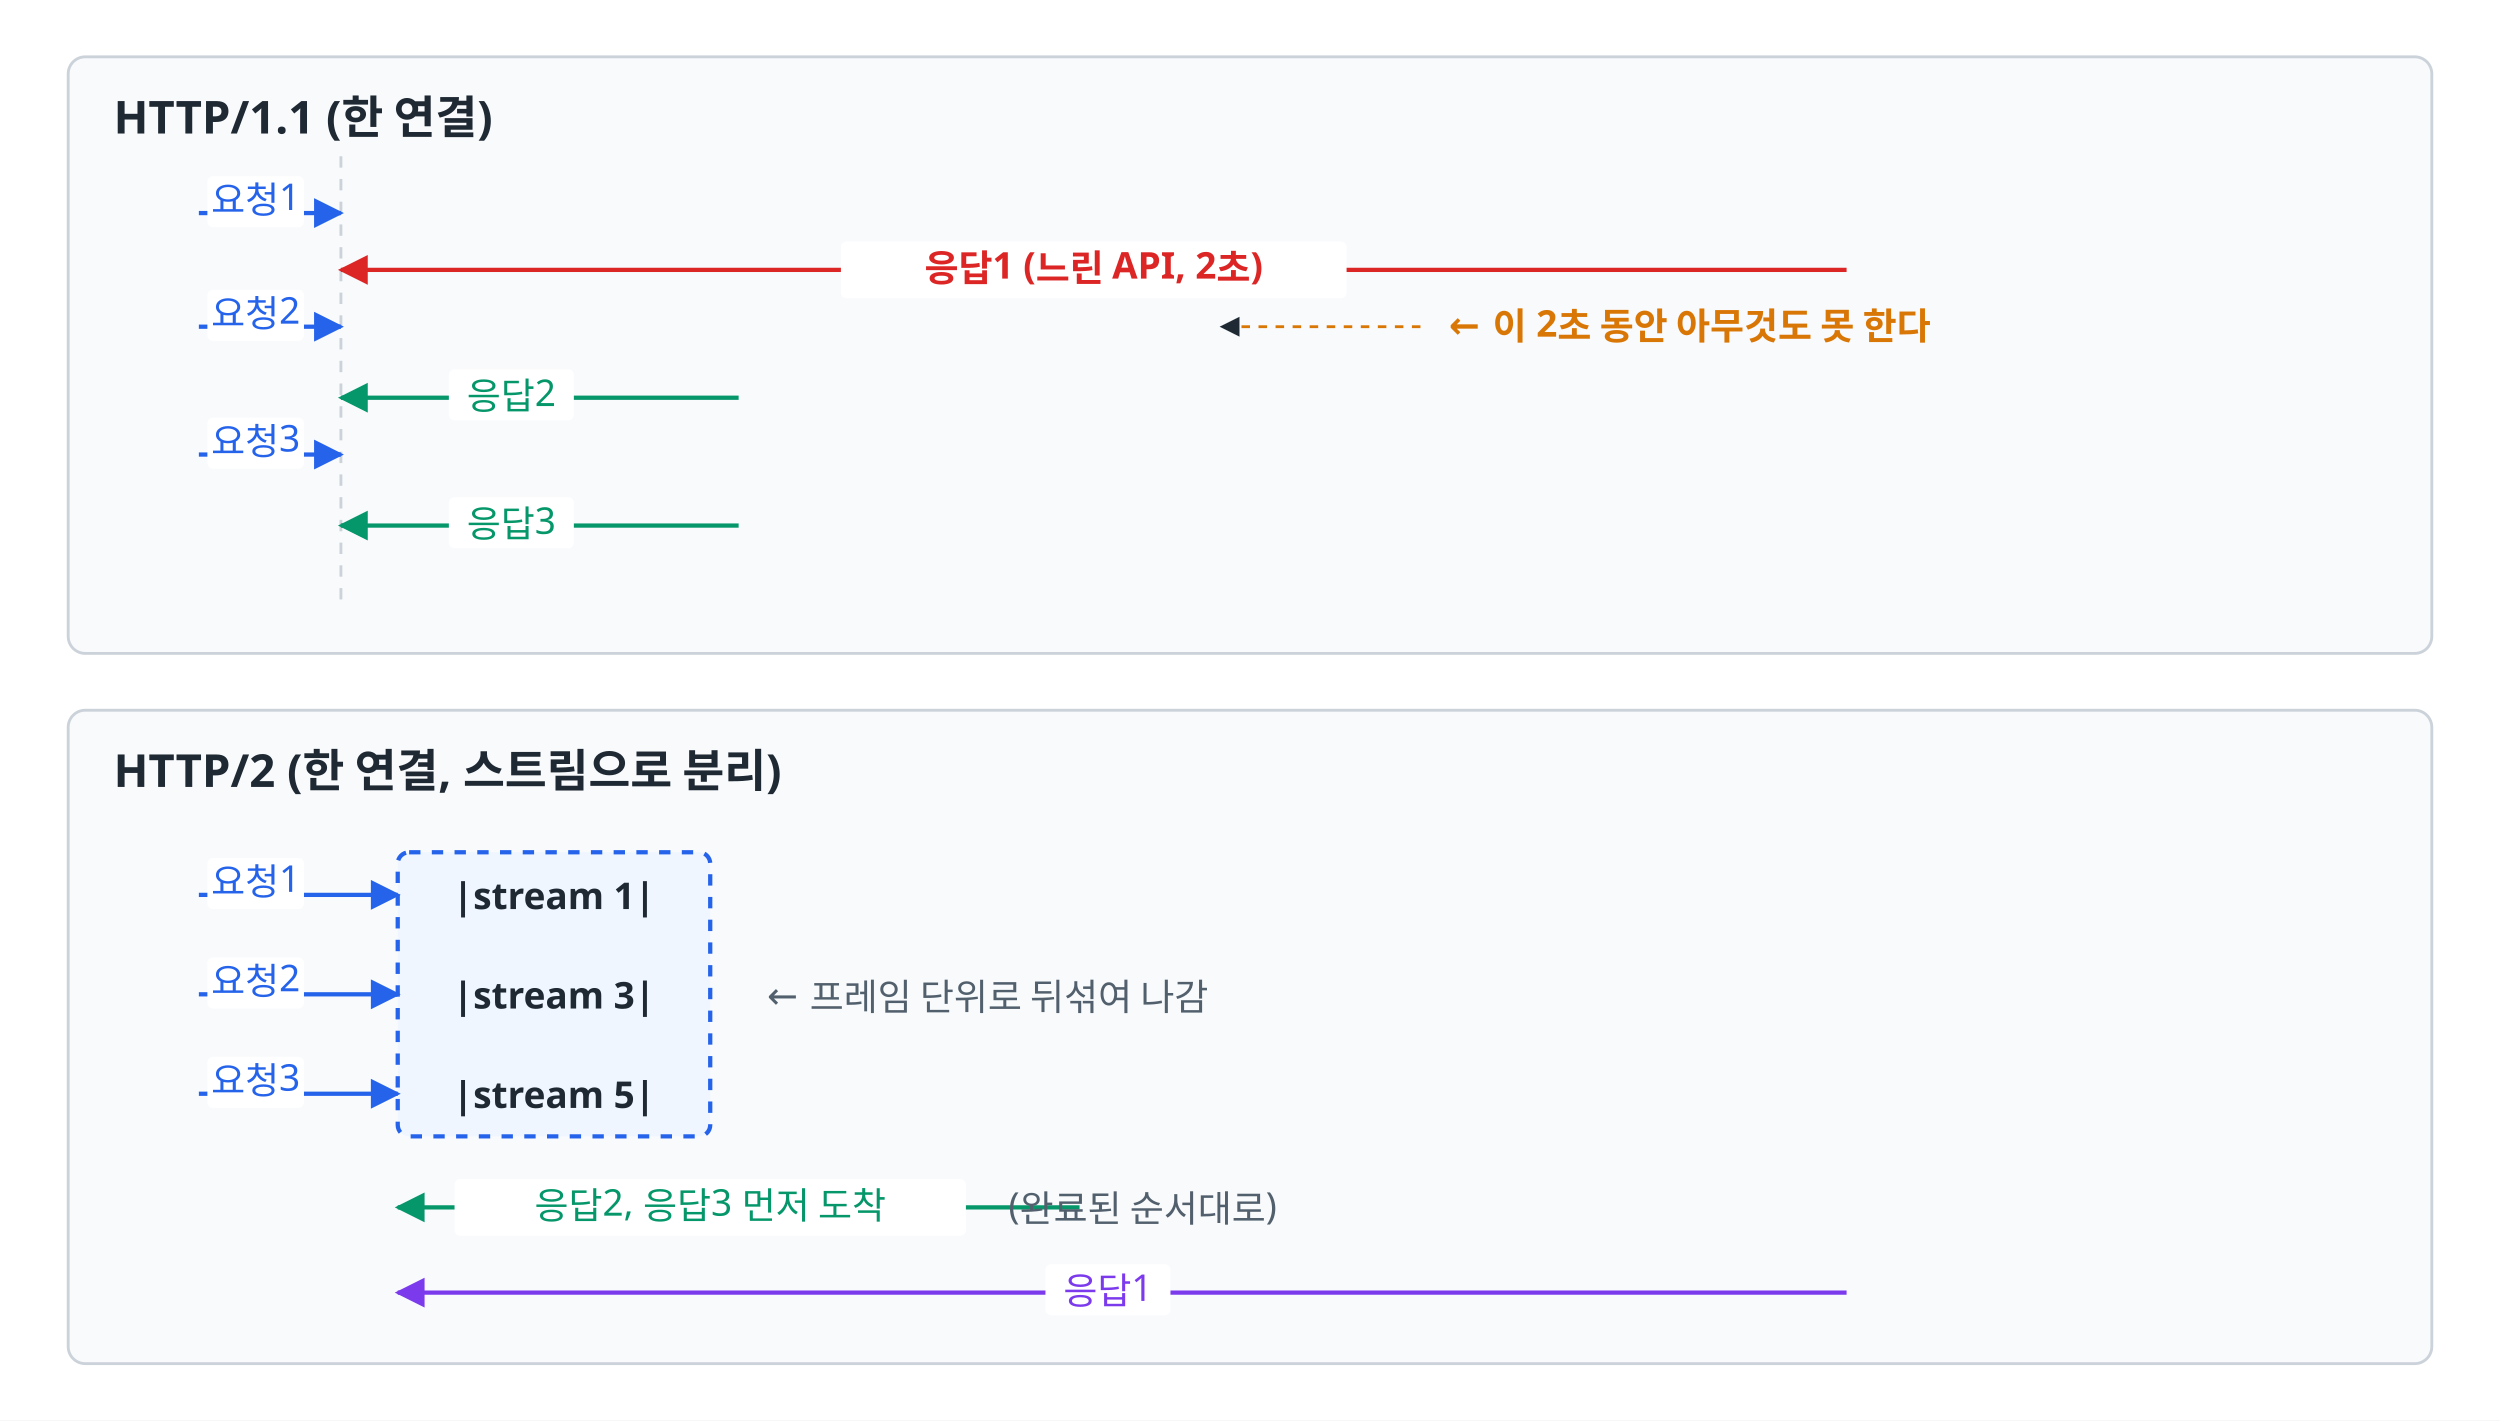
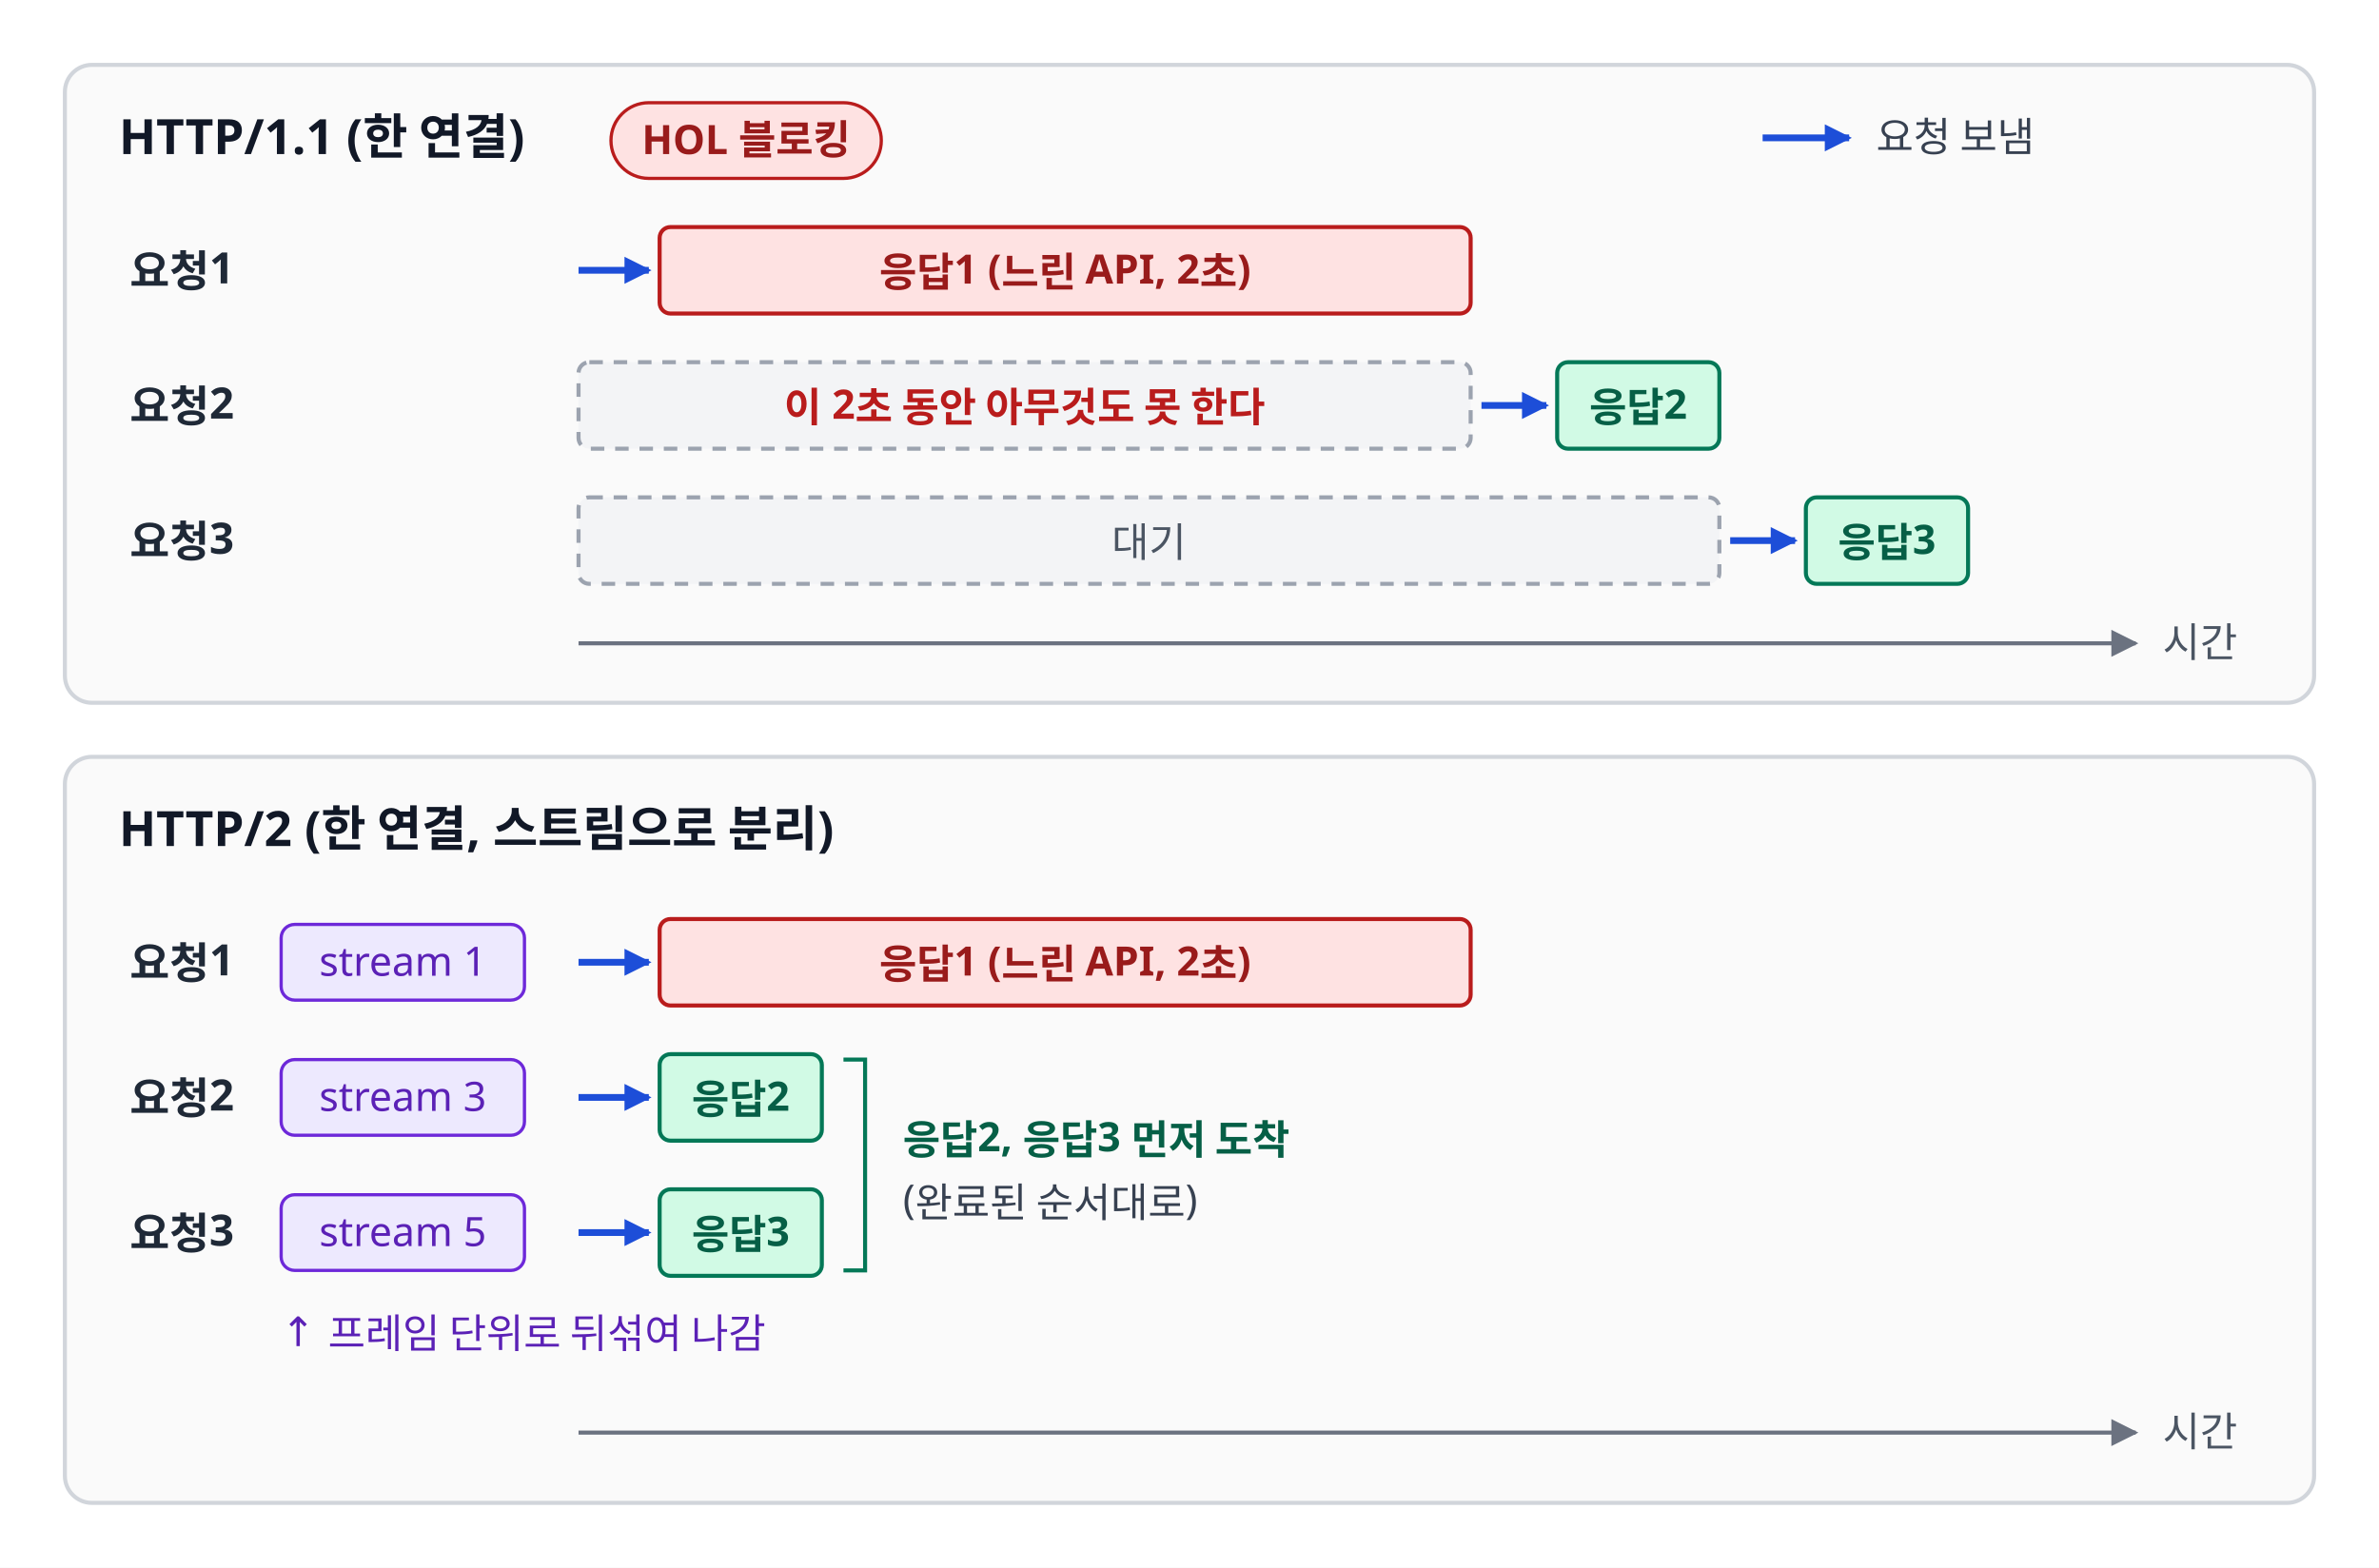
- <svg xmlns="http://www.w3.org/2000/svg" viewBox="0 0 880 500" width="880" height="500" font-family="'Malgun Gothic','Apple SD Gothic Neo','Noto Sans KR','Segoe UI',sans-serif" role="img" aria-labelledby="t d">
+ <svg xmlns="http://www.w3.org/2000/svg" viewBox="0 0 880 580" width="880" height="580" font-family="'Malgun Gothic','Apple SD Gothic Neo','Noto Sans KR','Segoe UI',sans-serif" role="img" aria-labelledby="t d">
+   <rect width="880" height="580" fill="#ffffff" />
  <defs>
-     <marker id="a-ink" viewBox="0 0 10 10" refX="9" refY="5" markerWidth="7" markerHeight="7" orient="auto-start-reverse">
-       <path d="M0,0 L10,5 L0,10 z" fill="#1f2933" />
+     <marker id="h-blue" viewBox="0 0 10 10" refX="9" refY="5" markerUnits="userSpaceOnUse" markerWidth="10" markerHeight="10" orient="auto-start-reverse">
+       <path d="M0,0 L10,5 L0,10 z" fill="#1d4ed8" />
    </marker>
-     <marker id="a-blue" viewBox="0 0 10 10" refX="9" refY="5" markerWidth="7" markerHeight="7" orient="auto-start-reverse">
-       <path d="M0,0 L10,5 L0,10 z" fill="#2563eb" />
-     </marker>
-     <marker id="a-red" viewBox="0 0 10 10" refX="9" refY="5" markerWidth="7" markerHeight="7" orient="auto-start-reverse">
-       <path d="M0,0 L10,5 L0,10 z" fill="#dc2626" />
-     </marker>
-     <marker id="a-green" viewBox="0 0 10 10" refX="9" refY="5" markerWidth="7" markerHeight="7" orient="auto-start-reverse">
-       <path d="M0,0 L10,5 L0,10 z" fill="#059669" />
-     </marker>
-     <marker id="a-purple" viewBox="0 0 10 10" refX="9" refY="5" markerWidth="7" markerHeight="7" orient="auto-start-reverse">
-       <path d="M0,0 L10,5 L0,10 z" fill="#7c3aed" />
+     <marker id="h-gray" viewBox="0 0 10 10" refX="9" refY="5" markerUnits="userSpaceOnUse" markerWidth="10" markerHeight="10" orient="auto-start-reverse">
+       <path d="M0,0 L10,5 L0,10 z" fill="#6b7280" />
    </marker>
  </defs>
-   <rect width="880" height="500" fill="#ffffff" />
-   <rect x="24" y="20" width="832" height="210" fill="#f8fafc" stroke="#cbd2d9" stroke-width="1" rx="6" />
-   <text x="40" y="47" font-size="16" font-weight="bold" fill="#1f2933">HTTP/1.1 (한 연결)</text>
-   <line x1="120" y1="55" x2="120" y2="215" stroke="#cbd2d9" stroke-width="1" stroke-dasharray="4 4" />
-   <path d="M70,75 L120,75" stroke="#2563eb" stroke-width="1.5" fill="none" marker-end="url(#a-blue)" />
-   <rect x="73" y="62" width="34" height="18" fill="#ffffff" rx="2" />
-   <text x="90" y="75" font-size="13" fill="#2563eb" text-anchor="middle">요청1</text>
-   <path d="M120,95 L650,95 L120,95" stroke="#dc2626" stroke-width="1.5" fill="none" marker-end="url(#a-red)" />
-   <rect x="296" y="85" width="178" height="20" fill="#ffffff" rx="2" />
-   <text x="385" y="99" font-size="13" font-weight="bold" fill="#dc2626" text-anchor="middle">응답1 (느린 API, 2초)</text>
-   <path d="M70,115 L120,115" stroke="#2563eb" stroke-width="1.5" fill="none" marker-end="url(#a-blue)" />
-   <rect x="73" y="102" width="34" height="18" fill="#ffffff" rx="2" />
-   <text x="90" y="115" font-size="13" fill="#2563eb" text-anchor="middle">요청2</text>
-   <path d="M500,115 L430,115" stroke="#d97706" stroke-width="1" stroke-dasharray="3 3" fill="none" marker-end="url(#a-ink)" />
-   <text x="510" y="119" font-size="13" font-weight="bold" fill="#d97706">← 이 2초 동안 아무것도 못 한다</text>
-   <path d="M120,140 L260,140 L120,140" stroke="#059669" stroke-width="1.5" fill="none" marker-end="url(#a-green)" />
-   <rect x="158" y="130" width="44" height="18" fill="#ffffff" rx="2" />
-   <text x="180" y="144" font-size="13" fill="#059669" text-anchor="middle">응답2</text>
-   <path d="M70,160 L120,160" stroke="#2563eb" stroke-width="1.5" fill="none" marker-end="url(#a-blue)" />
-   <rect x="73" y="147" width="34" height="18" fill="#ffffff" rx="2" />
-   <text x="90" y="160" font-size="13" fill="#2563eb" text-anchor="middle">요청3</text>
-   <path d="M120,185 L260,185 L120,185" stroke="#059669" stroke-width="1.5" fill="none" marker-end="url(#a-green)" />
-   <rect x="158" y="175" width="44" height="18" fill="#ffffff" rx="2" />
-   <text x="180" y="189" font-size="13" fill="#059669" text-anchor="middle">응답3</text>
-   <rect x="24" y="250" width="832" height="230" fill="#f8fafc" stroke="#cbd2d9" stroke-width="1" rx="6" />
-   <text x="40" y="277" font-size="16" font-weight="bold" fill="#1f2933">HTTP/2 (한 연결, 스트림으로 분리)</text>
-   <rect x="140" y="300" width="110" height="100" fill="#eff6ff" stroke="#2563eb" stroke-width="1.5" stroke-dasharray="4 4" rx="4" />
-   <path d="M70,315 L140,315" stroke="#2563eb" stroke-width="1.5" fill="none" marker-end="url(#a-blue)" />
-   <rect x="73" y="302" width="34" height="18" fill="#ffffff" rx="2" />
-   <text x="90" y="315" font-size="13" fill="#2563eb" text-anchor="middle">요청1</text>
-   <text x="195" y="320" font-size="13" font-weight="bold" fill="#1f2933" text-anchor="middle">|stream 1|</text>
-   <path d="M70,350 L140,350" stroke="#2563eb" stroke-width="1.5" fill="none" marker-end="url(#a-blue)" />
-   <rect x="73" y="337" width="34" height="18" fill="#ffffff" rx="2" />
-   <text x="90" y="350" font-size="13" fill="#2563eb" text-anchor="middle">요청2</text>
-   <text x="195" y="355" font-size="13" font-weight="bold" fill="#1f2933" text-anchor="middle">|stream 3|</text>
-   <path d="M70,385 L140,385" stroke="#2563eb" stroke-width="1.5" fill="none" marker-end="url(#a-blue)" />
-   <rect x="73" y="372" width="34" height="18" fill="#ffffff" rx="2" />
-   <text x="90" y="385" font-size="13" fill="#2563eb" text-anchor="middle">요청3</text>
-   <text x="195" y="390" font-size="13" font-weight="bold" fill="#1f2933" text-anchor="middle">|stream 5|</text>
-   <text x="270" y="355" font-size="13" fill="#52606d">← 프레임 단위로 뒤섞여 나감</text>
-   <path d="M140,425 L380,425 L140,425" stroke="#059669" stroke-width="1.5" fill="none" marker-end="url(#a-green)" />
-   <rect x="160" y="415" width="180" height="20" fill="#ffffff" rx="2" />
-   <text x="250" y="429" font-size="13" fill="#059669" text-anchor="middle">응답2, 응답3 먼저 도착</text>
-   <text x="355" y="429" font-size="13" fill="#52606d">(완료된 순서대로)</text>
-   <path d="M140,455 L650,455 L140,455" stroke="#7c3aed" stroke-width="1.5" fill="none" marker-end="url(#a-purple)" />
-   <rect x="368" y="445" width="44" height="18" fill="#ffffff" rx="2" />
-   <text x="390" y="459" font-size="13" fill="#7c3aed" text-anchor="middle">응답1</text>
+   <rect x="24" y="24" width="832" height="236" rx="10" fill="#fafafa" stroke="#d1d5db" stroke-width="1.5" />
+   <text x="44" y="57" font-size="18" font-weight="bold" fill="#111827">HTTP/1.1 (한 연결)</text>
+   <rect x="226" y="38" width="100" height="28" rx="14" fill="#fee2e2" stroke="#b91c1c" stroke-width="1.2" />
+   <text x="276" y="57" font-size="15" font-weight="bold" fill="#991b1b" text-anchor="middle">HOL 블로킹</text>
+   <line x1="652" y1="51" x2="684" y2="51" stroke="#1d4ed8" stroke-width="2.5" marker-end="url(#h-blue)" />
+   <text x="694" y="56" font-size="15" fill="#374151">요청 보냄</text>
+   <text x="48" y="106" font-size="16" font-weight="bold" fill="#1f2937">요청1</text>
+   <line x1="214" y1="100" x2="240" y2="100" stroke="#1d4ed8" stroke-width="2.5" marker-end="url(#h-blue)" />
+   <rect x="244" y="84" width="300" height="32" rx="4" fill="#fee2e2" stroke="#b91c1c" stroke-width="1.5" />
+   <text x="394" y="106" font-size="15" font-weight="bold" fill="#991b1b" text-anchor="middle">응답1 (느린 API, 2초)</text>
+   <text x="48" y="156" font-size="16" font-weight="bold" fill="#1f2937">요청2</text>
+   <rect x="214" y="134" width="330" height="32" rx="4" fill="#f3f4f6" stroke="#9ca3af" stroke-width="1.5" stroke-dasharray="5 4" />
+   <text x="379" y="156" font-size="15" font-weight="bold" fill="#b91c1c" text-anchor="middle">이 2초 동안 아무것도 못 한다</text>
+   <line x1="548" y1="150" x2="572" y2="150" stroke="#1d4ed8" stroke-width="2.5" marker-end="url(#h-blue)" />
+   <rect x="576" y="134" width="60" height="32" rx="4" fill="#d1fae5" stroke="#047857" stroke-width="1.5" />
+   <text x="606" y="156" font-size="15" font-weight="bold" fill="#065f46" text-anchor="middle">응답2</text>
+   <text x="48" y="206" font-size="16" font-weight="bold" fill="#1f2937">요청3</text>
+   <rect x="214" y="184" width="422" height="32" rx="4" fill="#f3f4f6" stroke="#9ca3af" stroke-width="1.5" stroke-dasharray="5 4" />
+   <text x="425" y="206" font-size="15" fill="#4b5563" text-anchor="middle">대기</text>
+   <line x1="640" y1="200" x2="664" y2="200" stroke="#1d4ed8" stroke-width="2.5" marker-end="url(#h-blue)" />
+   <rect x="668" y="184" width="60" height="32" rx="4" fill="#d1fae5" stroke="#047857" stroke-width="1.5" />
+   <text x="698" y="206" font-size="15" font-weight="bold" fill="#065f46" text-anchor="middle">응답3</text>
+   <line x1="214" y1="238" x2="790" y2="238" stroke="#6b7280" stroke-width="1.5" marker-end="url(#h-gray)" />
+   <text x="800" y="243" font-size="15" fill="#4b5563">시간</text>
+   <rect x="24" y="280" width="832" height="276" rx="10" fill="#fafafa" stroke="#d1d5db" stroke-width="1.5" />
+   <text x="44" y="313" font-size="18" font-weight="bold" fill="#111827">HTTP/2 (한 연결, 스트림으로 분리)</text>
+   <text x="48" y="362" font-size="16" font-weight="bold" fill="#1f2937">요청1</text>
+   <rect x="104" y="342" width="90" height="28" rx="5" fill="#ede9fe" stroke="#6d28d9" stroke-width="1.2" />
+   <text x="149" y="361" font-size="15" fill="#5b21b6" text-anchor="middle">stream 1</text>
+   <line x1="214" y1="356" x2="240" y2="356" stroke="#1d4ed8" stroke-width="2.5" marker-end="url(#h-blue)" />
+   <rect x="244" y="340" width="300" height="32" rx="4" fill="#fee2e2" stroke="#b91c1c" stroke-width="1.5" />
+   <text x="394" y="362" font-size="15" font-weight="bold" fill="#991b1b" text-anchor="middle">응답1 (느린 API, 2초)</text>
+   <text x="48" y="412" font-size="16" font-weight="bold" fill="#1f2937">요청2</text>
+   <rect x="104" y="392" width="90" height="28" rx="5" fill="#ede9fe" stroke="#6d28d9" stroke-width="1.2" />
+   <text x="149" y="411" font-size="15" fill="#5b21b6" text-anchor="middle">stream 3</text>
+   <line x1="214" y1="406" x2="240" y2="406" stroke="#1d4ed8" stroke-width="2.5" marker-end="url(#h-blue)" />
+   <rect x="244" y="390" width="60" height="32" rx="4" fill="#d1fae5" stroke="#047857" stroke-width="1.5" />
+   <text x="274" y="412" font-size="15" font-weight="bold" fill="#065f46" text-anchor="middle">응답2</text>
+   <text x="48" y="462" font-size="16" font-weight="bold" fill="#1f2937">요청3</text>
+   <rect x="104" y="442" width="90" height="28" rx="5" fill="#ede9fe" stroke="#6d28d9" stroke-width="1.2" />
+   <text x="149" y="461" font-size="15" fill="#5b21b6" text-anchor="middle">stream 5</text>
+   <line x1="214" y1="456" x2="240" y2="456" stroke="#1d4ed8" stroke-width="2.5" marker-end="url(#h-blue)" />
+   <rect x="244" y="440" width="60" height="32" rx="4" fill="#d1fae5" stroke="#047857" stroke-width="1.5" />
+   <text x="274" y="462" font-size="15" font-weight="bold" fill="#065f46" text-anchor="middle">응답3</text>
+   <path d="M312,392 H320 V470 H312" fill="none" stroke="#047857" stroke-width="1.5" />
+   <text x="334" font-size="15" fill="#065f46">
+     <tspan x="334" y="427" font-weight="bold">응답2, 응답3 먼저 도착</tspan>
+     <tspan x="334" dy="22" fill="#374151">(완료된 순서대로)</tspan>
+   </text>
+   <text x="104" y="498" font-size="15" fill="#5b21b6">↑ 프레임 단위로 뒤섞여 나감</text>
+   <line x1="214" y1="530" x2="790" y2="530" stroke="#6b7280" stroke-width="1.5" marker-end="url(#h-gray)" />
+   <text x="800" y="535" font-size="15" fill="#4b5563">시간</text>
</svg>
